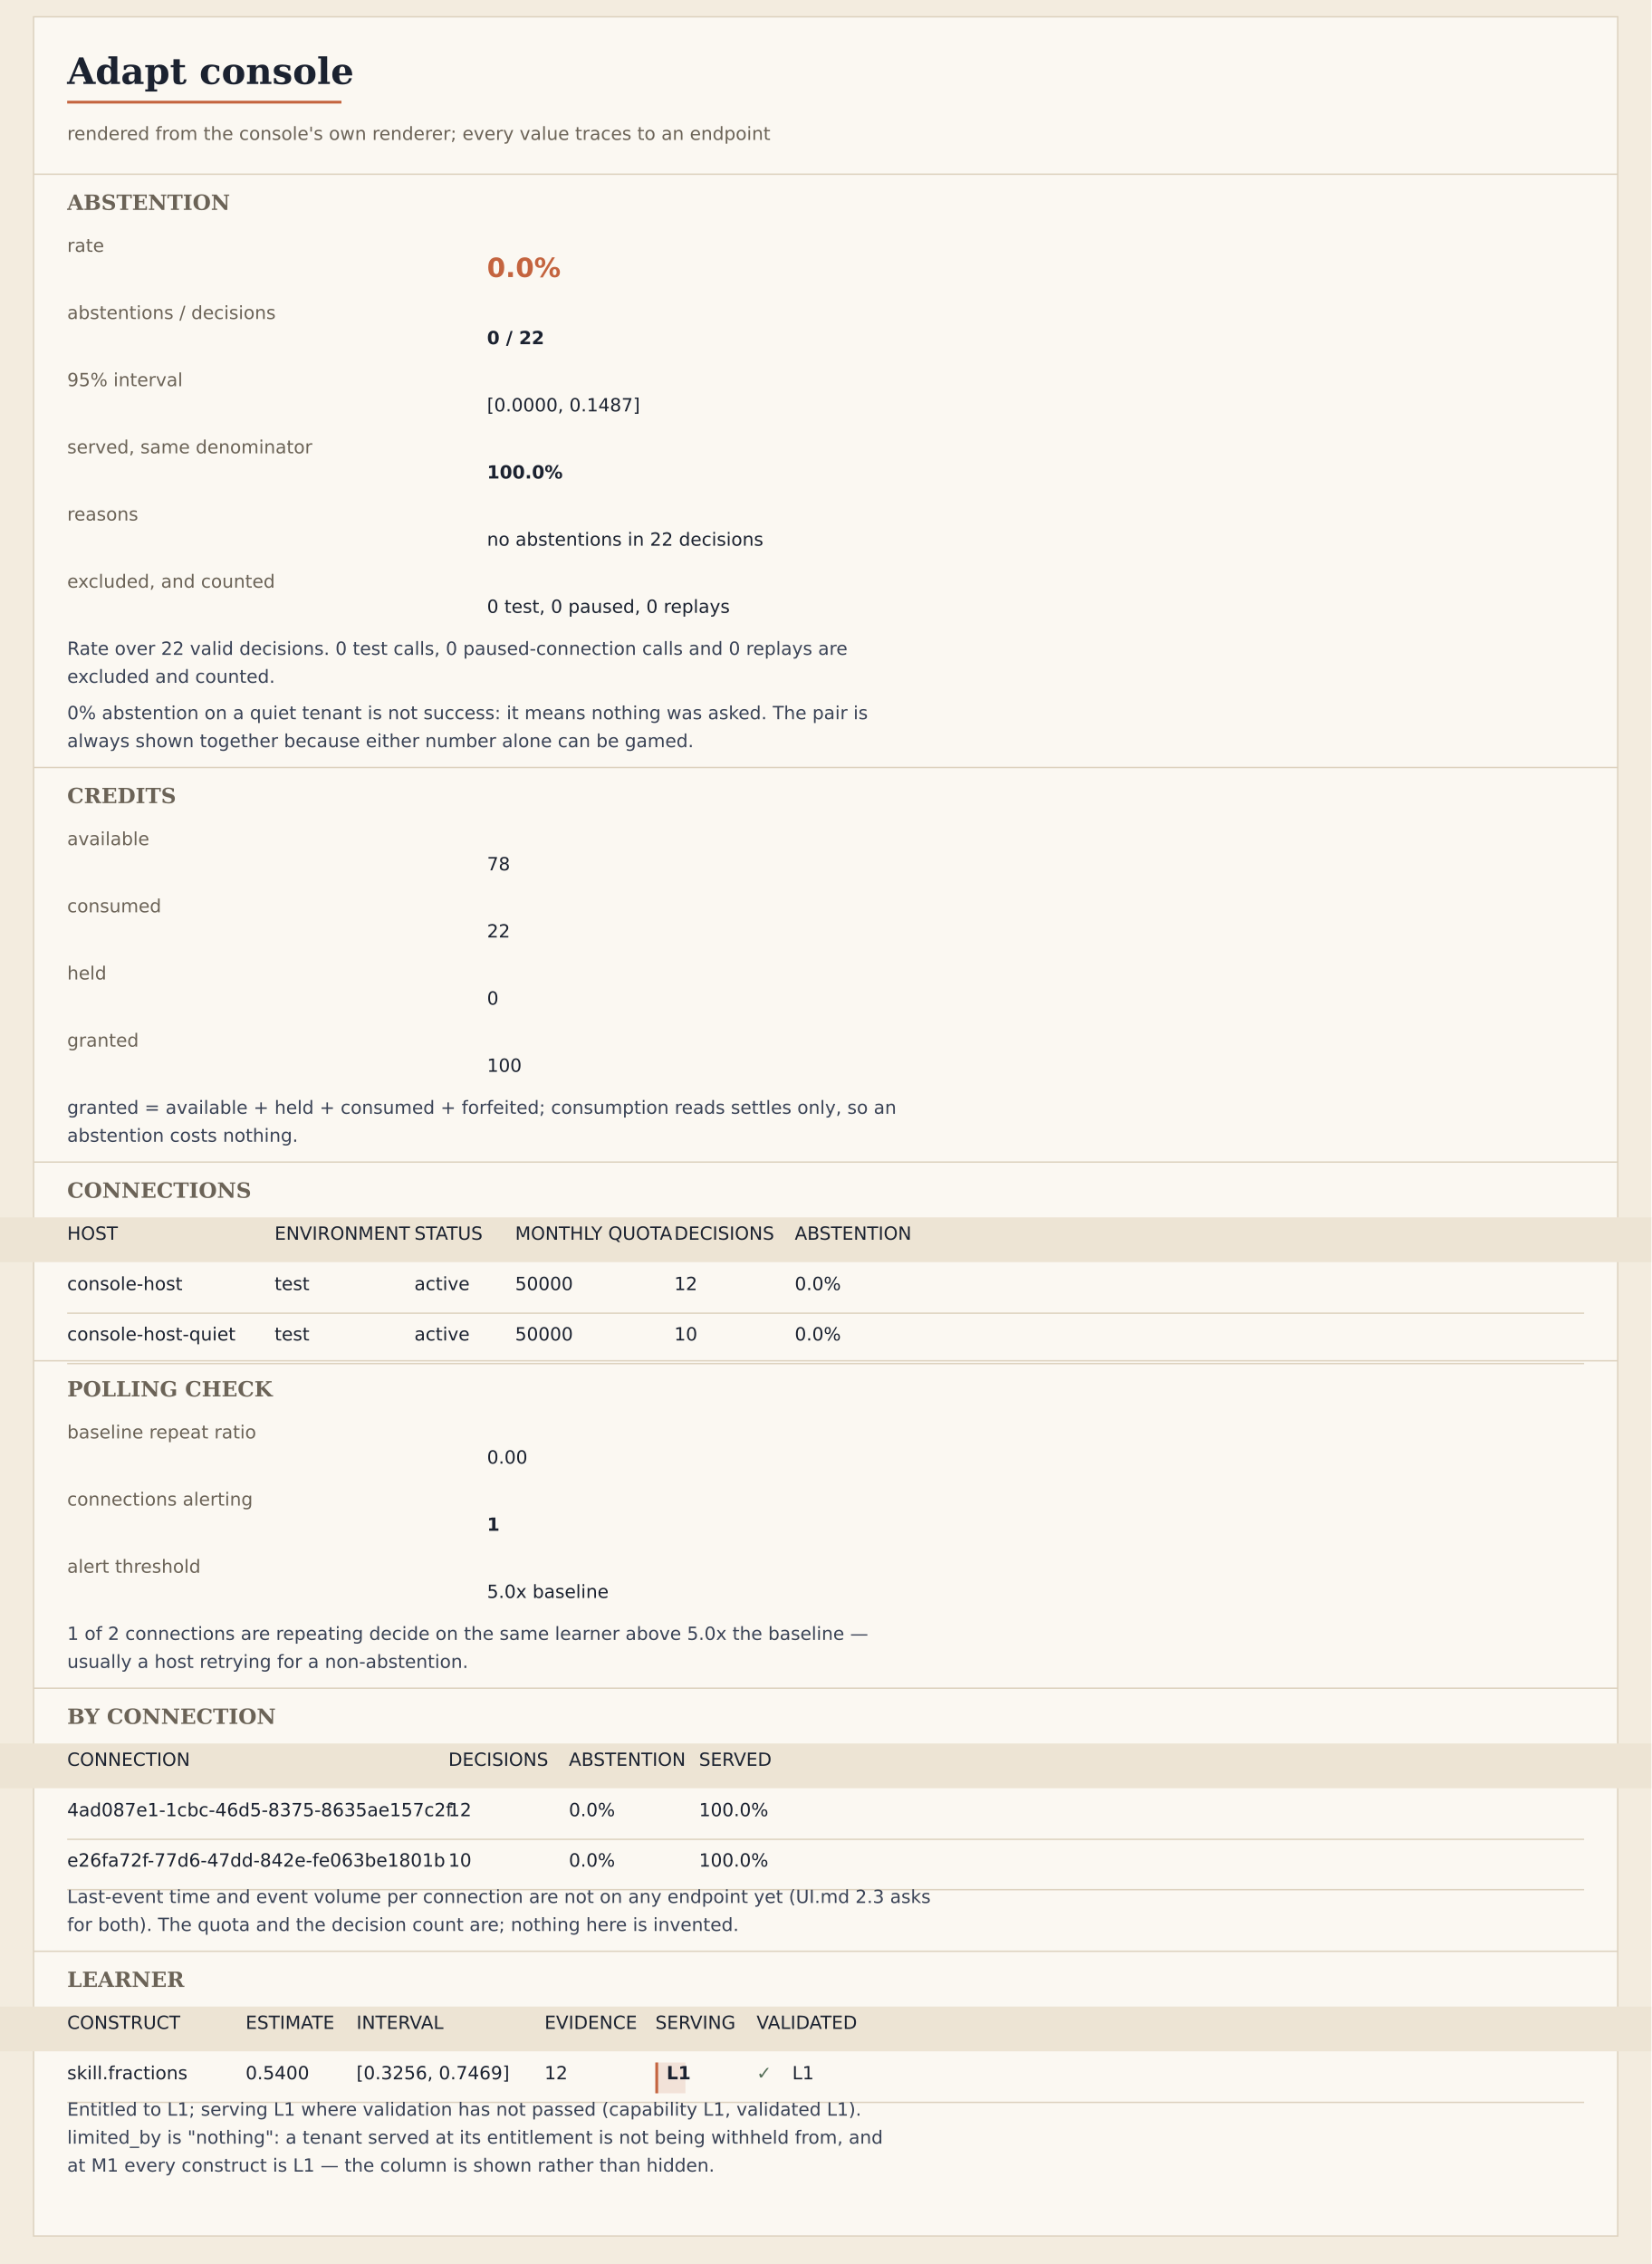
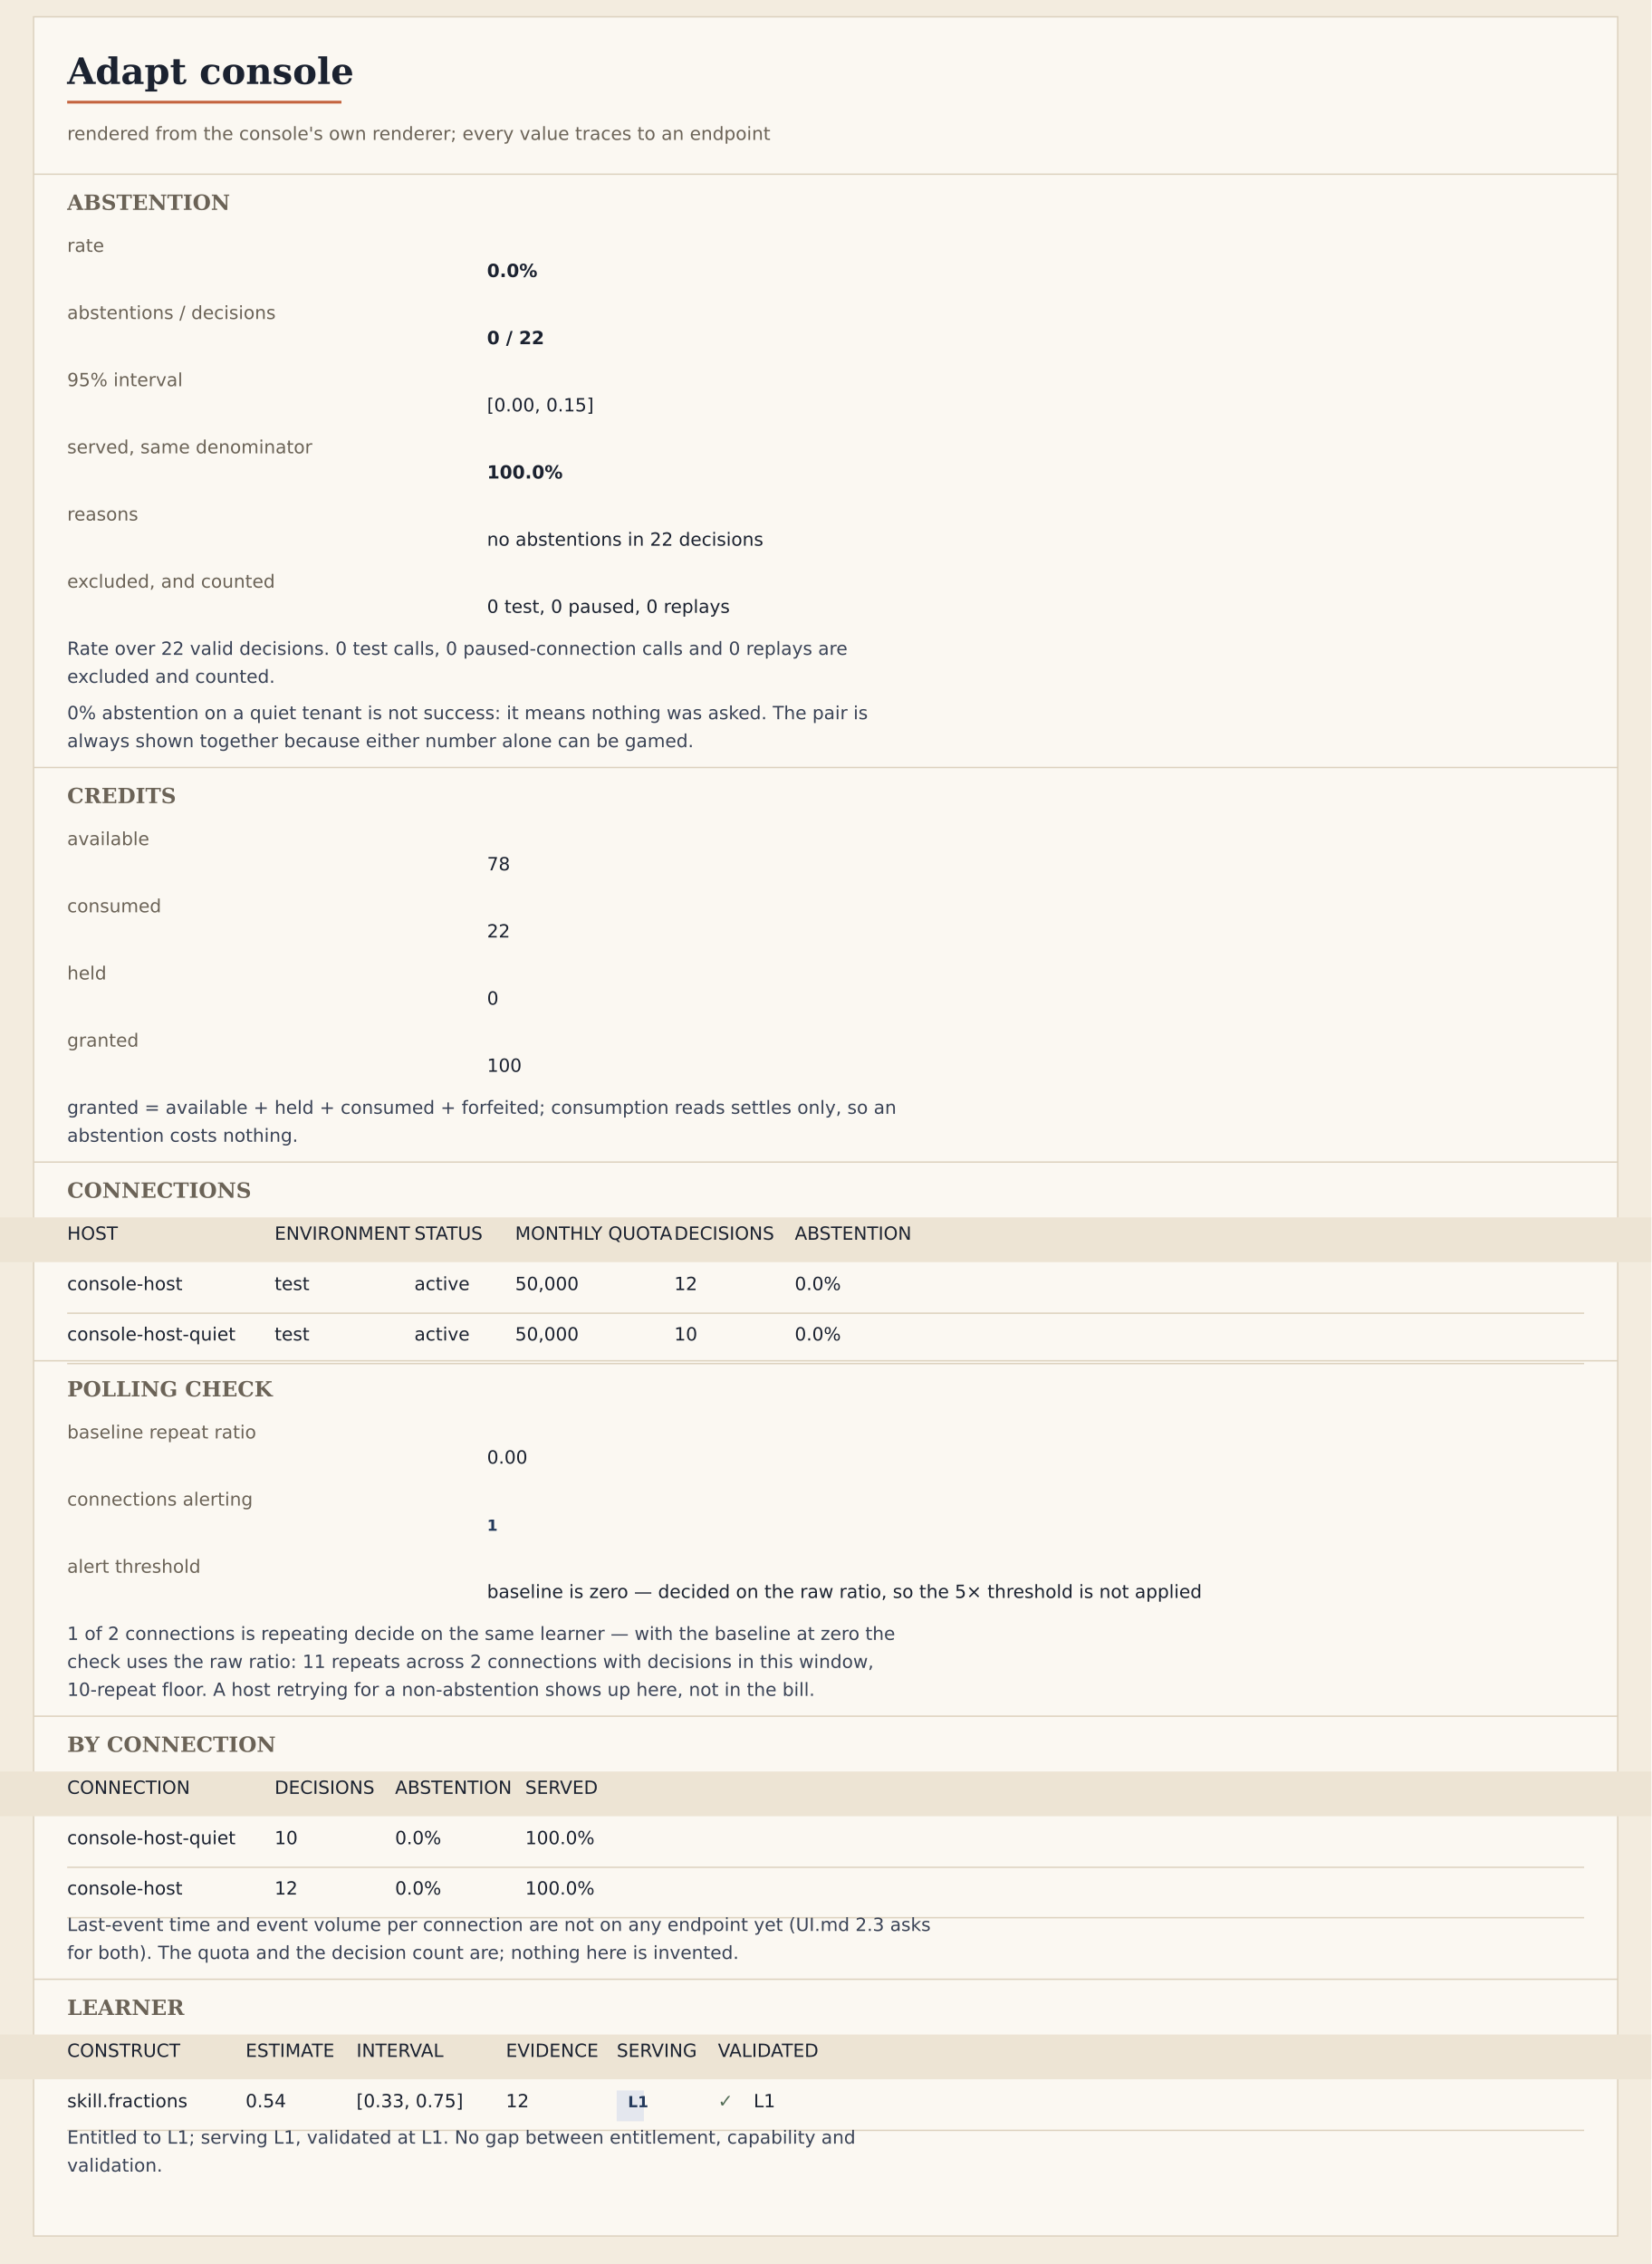
<svg xmlns="http://www.w3.org/2000/svg" width="1180" height="1618" viewBox="0 0 1180 1618">
  <rect width="1180" height="1618" fill="#F3ECDF" />
  <rect x="24" y="12" width="1132" height="1586" fill="#FBF8F2" stroke="#DDD2BF" />
  <text x="48" y="60" font-family="DejaVu Serif, Georgia, serif" font-size="26" font-weight="700" fill="#1B2230">Adapt console</text>
  <rect x="48" y="72" width="196" height="2" fill="#C4643F" />
  <text x="48" y="100" font-family="DejaVu Sans, Helvetica, Arial, sans-serif" font-size="13" font-weight="400" fill="#6B6357">rendered from the console's own renderer; every value traces to an endpoint</text>
  <rect x="24" y="124" width="1132" height="1" fill="#DDD2BF" />
  <text x="48" y="150" font-family="DejaVu Serif, Georgia, serif" font-size="15" font-weight="600" fill="#6B6357">ABSTENTION</text>
  <text x="48" y="180" font-family="DejaVu Sans, Helvetica, Arial, sans-serif" font-size="13" font-weight="400" fill="#6B6357">rate</text>
-   <text x="348" y="198" font-family="DejaVu Sans, Helvetica, Arial, sans-serif" font-size="19" font-weight="700" fill="#C4643F">0.0%</text>
+   <text x="348" y="198" font-family="DejaVu Sans, Helvetica, Arial, sans-serif" font-size="13" font-weight="600" fill="#1B2230">0.0%</text>
  <text x="48" y="228" font-family="DejaVu Sans, Helvetica, Arial, sans-serif" font-size="13" font-weight="400" fill="#6B6357">abstentions / decisions</text>
  <text x="348" y="246" font-family="DejaVu Sans, Helvetica, Arial, sans-serif" font-size="13" font-weight="600" fill="#1B2230">0 / 22</text>
  <text x="48" y="276" font-family="DejaVu Sans, Helvetica, Arial, sans-serif" font-size="13" font-weight="400" fill="#6B6357">95% interval</text>
-   <text x="348" y="294" font-family="DejaVu Sans, Helvetica, Arial, sans-serif" font-size="13" font-weight="400" fill="#1B2230">[0.0000, 0.1487]</text>
+   <text x="348" y="294" font-family="DejaVu Sans, Helvetica, Arial, sans-serif" font-size="13" font-weight="400" fill="#1B2230">[0.00, 0.15]</text>
  <text x="48" y="324" font-family="DejaVu Sans, Helvetica, Arial, sans-serif" font-size="13" font-weight="400" fill="#6B6357">served, same denominator</text>
  <text x="348" y="342" font-family="DejaVu Sans, Helvetica, Arial, sans-serif" font-size="13" font-weight="600" fill="#1B2230">100.0%</text>
  <text x="48" y="372" font-family="DejaVu Sans, Helvetica, Arial, sans-serif" font-size="13" font-weight="400" fill="#6B6357">reasons</text>
  <text x="348" y="390" font-family="DejaVu Sans, Helvetica, Arial, sans-serif" font-size="13" font-weight="400" fill="#1B2230">no abstentions in 22 decisions</text>
  <text x="48" y="420" font-family="DejaVu Sans, Helvetica, Arial, sans-serif" font-size="13" font-weight="400" fill="#6B6357">excluded, and counted</text>
  <text x="348" y="438" font-family="DejaVu Sans, Helvetica, Arial, sans-serif" font-size="13" font-weight="400" fill="#1B2230">0 test, 0 paused, 0 replays</text>
  <text x="48" y="468" font-family="DejaVu Sans, Helvetica, Arial, sans-serif" font-size="13" font-weight="400" fill="#3A4356">Rate over 22 valid decisions. 0 test calls, 0 paused-connection calls and 0 replays are</text>
  <text x="48" y="488" font-family="DejaVu Sans, Helvetica, Arial, sans-serif" font-size="13" font-weight="400" fill="#3A4356">excluded and counted.</text>
  <text x="48" y="514" font-family="DejaVu Sans, Helvetica, Arial, sans-serif" font-size="13" font-weight="400" fill="#3A4356">0% abstention on a quiet tenant is not success: it means nothing was asked. The pair is</text>
  <text x="48" y="534" font-family="DejaVu Sans, Helvetica, Arial, sans-serif" font-size="13" font-weight="400" fill="#3A4356">always shown together because either number alone can be gamed.</text>
  <rect x="24" y="548" width="1132" height="1" fill="#DDD2BF" />
  <text x="48" y="574" font-family="DejaVu Serif, Georgia, serif" font-size="15" font-weight="600" fill="#6B6357">CREDITS</text>
  <text x="48" y="604" font-family="DejaVu Sans, Helvetica, Arial, sans-serif" font-size="13" font-weight="400" fill="#6B6357">available</text>
  <text x="348" y="622" font-family="DejaVu Sans, Helvetica, Arial, sans-serif" font-size="13" font-weight="400" fill="#1B2230">78</text>
  <text x="48" y="652" font-family="DejaVu Sans, Helvetica, Arial, sans-serif" font-size="13" font-weight="400" fill="#6B6357">consumed</text>
  <text x="348" y="670" font-family="DejaVu Sans, Helvetica, Arial, sans-serif" font-size="13" font-weight="400" fill="#1B2230">22</text>
  <text x="48" y="700" font-family="DejaVu Sans, Helvetica, Arial, sans-serif" font-size="13" font-weight="400" fill="#6B6357">held</text>
  <text x="348" y="718" font-family="DejaVu Sans, Helvetica, Arial, sans-serif" font-size="13" font-weight="400" fill="#1B2230">0</text>
  <text x="48" y="748" font-family="DejaVu Sans, Helvetica, Arial, sans-serif" font-size="13" font-weight="400" fill="#6B6357">granted</text>
  <text x="348" y="766" font-family="DejaVu Sans, Helvetica, Arial, sans-serif" font-size="13" font-weight="400" fill="#1B2230">100</text>
  <text x="48" y="796" font-family="DejaVu Sans, Helvetica, Arial, sans-serif" font-size="13" font-weight="400" fill="#3A4356">granted = available + held + consumed + forfeited; consumption reads settles only, so an</text>
  <text x="48" y="816" font-family="DejaVu Sans, Helvetica, Arial, sans-serif" font-size="13" font-weight="400" fill="#3A4356">abstention costs nothing.</text>
  <rect x="24" y="830" width="1132" height="1" fill="#DDD2BF" />
  <text x="48" y="856" font-family="DejaVu Serif, Georgia, serif" font-size="15" font-weight="600" fill="#6B6357">CONNECTIONS</text>
  <rect x="0" y="870" width="1180" height="32" fill="#EDE4D4" />
  <text x="48" y="886" font-family="DejaVu Sans, Helvetica, Arial, sans-serif" font-size="13" font-weight="400" fill="#1B2230">HOST</text>
  <text x="196.2" y="886" font-family="DejaVu Sans, Helvetica, Arial, sans-serif" font-size="13" font-weight="400" fill="#1B2230">ENVIRONMENT</text>
  <text x="296.1" y="886" font-family="DejaVu Sans, Helvetica, Arial, sans-serif" font-size="13" font-weight="400" fill="#1B2230">STATUS</text>
  <text x="368.1" y="886" font-family="DejaVu Sans, Helvetica, Arial, sans-serif" font-size="13" font-weight="400" fill="#1B2230">MONTHLY QUOTA</text>
  <text x="481.8" y="886" font-family="DejaVu Sans, Helvetica, Arial, sans-serif" font-size="13" font-weight="400" fill="#1B2230">DECISIONS</text>
  <text x="567.9" y="886" font-family="DejaVu Sans, Helvetica, Arial, sans-serif" font-size="13" font-weight="400" fill="#1B2230">ABSTENTION</text>
  <text x="48" y="922" font-family="DejaVu Sans, Helvetica, Arial, sans-serif" font-size="13" font-weight="400" fill="#1B2230">console-host</text>
  <text x="196.2" y="922" font-family="DejaVu Sans, Helvetica, Arial, sans-serif" font-size="13" font-weight="400" fill="#1B2230">test</text>
  <text x="296.1" y="922" font-family="DejaVu Sans, Helvetica, Arial, sans-serif" font-size="13" font-weight="400" fill="#1B2230">active</text>
-   <text x="368.1" y="922" font-family="DejaVu Sans, Helvetica, Arial, sans-serif" font-size="13" font-weight="400" fill="#1B2230">50000</text>
+   <text x="368.1" y="922" font-family="DejaVu Sans, Helvetica, Arial, sans-serif" font-size="13" font-weight="400" fill="#1B2230">50,000</text>
  <text x="481.8" y="922" font-family="DejaVu Sans, Helvetica, Arial, sans-serif" font-size="13" font-weight="400" fill="#1B2230">12</text>
  <text x="567.9" y="922" font-family="DejaVu Sans, Helvetica, Arial, sans-serif" font-size="13" font-weight="400" fill="#1B2230">0.0%</text>
  <rect x="48" y="938" width="1084" height="1" fill="#DDD2BF" />
  <text x="48" y="958" font-family="DejaVu Sans, Helvetica, Arial, sans-serif" font-size="13" font-weight="400" fill="#1B2230">console-host-quiet</text>
  <text x="196.2" y="958" font-family="DejaVu Sans, Helvetica, Arial, sans-serif" font-size="13" font-weight="400" fill="#1B2230">test</text>
  <text x="296.1" y="958" font-family="DejaVu Sans, Helvetica, Arial, sans-serif" font-size="13" font-weight="400" fill="#1B2230">active</text>
-   <text x="368.1" y="958" font-family="DejaVu Sans, Helvetica, Arial, sans-serif" font-size="13" font-weight="400" fill="#1B2230">50000</text>
+   <text x="368.1" y="958" font-family="DejaVu Sans, Helvetica, Arial, sans-serif" font-size="13" font-weight="400" fill="#1B2230">50,000</text>
  <text x="481.8" y="958" font-family="DejaVu Sans, Helvetica, Arial, sans-serif" font-size="13" font-weight="400" fill="#1B2230">10</text>
  <text x="567.9" y="958" font-family="DejaVu Sans, Helvetica, Arial, sans-serif" font-size="13" font-weight="400" fill="#1B2230">0.0%</text>
  <rect x="48" y="974" width="1084" height="1" fill="#DDD2BF" />
  <rect x="24" y="972" width="1132" height="1" fill="#DDD2BF" />
  <text x="48" y="998" font-family="DejaVu Serif, Georgia, serif" font-size="15" font-weight="600" fill="#6B6357">POLLING CHECK</text>
  <text x="48" y="1028" font-family="DejaVu Sans, Helvetica, Arial, sans-serif" font-size="13" font-weight="400" fill="#6B6357">baseline repeat ratio</text>
  <text x="348" y="1046" font-family="DejaVu Sans, Helvetica, Arial, sans-serif" font-size="13" font-weight="400" fill="#1B2230">0.00</text>
  <text x="48" y="1076" font-family="DejaVu Sans, Helvetica, Arial, sans-serif" font-size="13" font-weight="400" fill="#6B6357">connections alerting</text>
-   <text x="348" y="1094" font-family="DejaVu Sans, Helvetica, Arial, sans-serif" font-size="13" font-weight="600" fill="#1B2230">1</text>
+   <text x="348" y="1094" font-family="DejaVu Sans, Helvetica, Arial, sans-serif" font-size="11" font-weight="600" fill="#23395B">1</text>
  <text x="48" y="1124" font-family="DejaVu Sans, Helvetica, Arial, sans-serif" font-size="13" font-weight="400" fill="#6B6357">alert threshold</text>
-   <text x="348" y="1142" font-family="DejaVu Sans, Helvetica, Arial, sans-serif" font-size="13" font-weight="400" fill="#1B2230">5.0x baseline</text>
-   <text x="48" y="1172" font-family="DejaVu Sans, Helvetica, Arial, sans-serif" font-size="13" font-weight="400" fill="#3A4356">1 of 2 connections are repeating decide on the same learner above 5.0x the baseline —</text>
-   <text x="48" y="1192" font-family="DejaVu Sans, Helvetica, Arial, sans-serif" font-size="13" font-weight="400" fill="#3A4356">usually a host retrying for a non-abstention.</text>
-   <rect x="24" y="1206" width="1132" height="1" fill="#DDD2BF" />
-   <text x="48" y="1232" font-family="DejaVu Serif, Georgia, serif" font-size="15" font-weight="600" fill="#6B6357">BY CONNECTION</text>
-   <rect x="0" y="1246" width="1180" height="32" fill="#EDE4D4" />
-   <text x="48" y="1262" font-family="DejaVu Sans, Helvetica, Arial, sans-serif" font-size="13" font-weight="400" fill="#1B2230">CONNECTION</text>
-   <text x="320.4" y="1262" font-family="DejaVu Sans, Helvetica, Arial, sans-serif" font-size="13" font-weight="400" fill="#1B2230">DECISIONS</text>
-   <text x="406.5" y="1262" font-family="DejaVu Sans, Helvetica, Arial, sans-serif" font-size="13" font-weight="400" fill="#1B2230">ABSTENTION</text>
-   <text x="499.5" y="1262" font-family="DejaVu Sans, Helvetica, Arial, sans-serif" font-size="13" font-weight="400" fill="#1B2230">SERVED</text>
-   <text x="48" y="1298" font-family="DejaVu Sans, Helvetica, Arial, sans-serif" font-size="13" font-weight="400" fill="#1B2230">4ad087e1-1cbc-46d5-8375-8635ae157c2f</text>
-   <text x="320.4" y="1298" font-family="DejaVu Sans, Helvetica, Arial, sans-serif" font-size="13" font-weight="400" fill="#1B2230">12</text>
-   <text x="406.5" y="1298" font-family="DejaVu Sans, Helvetica, Arial, sans-serif" font-size="13" font-weight="400" fill="#1B2230">0.0%</text>
-   <text x="499.5" y="1298" font-family="DejaVu Sans, Helvetica, Arial, sans-serif" font-size="13" font-weight="400" fill="#1B2230">100.0%</text>
-   <rect x="48" y="1314" width="1084" height="1" fill="#DDD2BF" />
-   <text x="48" y="1334" font-family="DejaVu Sans, Helvetica, Arial, sans-serif" font-size="13" font-weight="400" fill="#1B2230">e26fa72f-77d6-47dd-842e-fe063be1801b</text>
-   <text x="320.4" y="1334" font-family="DejaVu Sans, Helvetica, Arial, sans-serif" font-size="13" font-weight="400" fill="#1B2230">10</text>
-   <text x="406.5" y="1334" font-family="DejaVu Sans, Helvetica, Arial, sans-serif" font-size="13" font-weight="400" fill="#1B2230">0.0%</text>
-   <text x="499.5" y="1334" font-family="DejaVu Sans, Helvetica, Arial, sans-serif" font-size="13" font-weight="400" fill="#1B2230">100.0%</text>
-   <rect x="48" y="1350" width="1084" height="1" fill="#DDD2BF" />
-   <text x="48" y="1360" font-family="DejaVu Sans, Helvetica, Arial, sans-serif" font-size="13" font-weight="400" fill="#3A4356">Last-event time and event volume per connection are not on any endpoint yet (UI.md 2.3 asks</text>
-   <text x="48" y="1380" font-family="DejaVu Sans, Helvetica, Arial, sans-serif" font-size="13" font-weight="400" fill="#3A4356">for both). The quota and the decision count are; nothing here is invented.</text>
-   <rect x="24" y="1394" width="1132" height="1" fill="#DDD2BF" />
-   <text x="48" y="1420" font-family="DejaVu Serif, Georgia, serif" font-size="15" font-weight="600" fill="#6B6357">LEARNER</text>
-   <rect x="0" y="1434" width="1180" height="32" fill="#EDE4D4" />
-   <text x="48" y="1450" font-family="DejaVu Sans, Helvetica, Arial, sans-serif" font-size="13" font-weight="400" fill="#1B2230">CONSTRUCT</text>
-   <text x="175.5" y="1450" font-family="DejaVu Sans, Helvetica, Arial, sans-serif" font-size="13" font-weight="400" fill="#1B2230">ESTIMATE</text>
-   <text x="254.7" y="1450" font-family="DejaVu Sans, Helvetica, Arial, sans-serif" font-size="13" font-weight="400" fill="#1B2230">INTERVAL</text>
-   <text x="389.1" y="1450" font-family="DejaVu Sans, Helvetica, Arial, sans-serif" font-size="13" font-weight="400" fill="#1B2230">EVIDENCE</text>
-   <text x="468.3" y="1450" font-family="DejaVu Sans, Helvetica, Arial, sans-serif" font-size="13" font-weight="400" fill="#1B2230">SERVING</text>
-   <text x="540.6" y="1450" font-family="DejaVu Sans, Helvetica, Arial, sans-serif" font-size="13" font-weight="400" fill="#1B2230">VALIDATED</text>
-   <text x="48" y="1486" font-family="DejaVu Sans, Helvetica, Arial, sans-serif" font-size="13" font-weight="400" fill="#1B2230">skill.fractions</text>
-   <text x="175.5" y="1486" font-family="DejaVu Sans, Helvetica, Arial, sans-serif" font-size="13" font-weight="400" fill="#1B2230">0.5400</text>
-   <text x="254.7" y="1486" font-family="DejaVu Sans, Helvetica, Arial, sans-serif" font-size="13" font-weight="400" fill="#1B2230">[0.3256, 0.7469]</text>
-   <text x="389.1" y="1486" font-family="DejaVu Sans, Helvetica, Arial, sans-serif" font-size="13" font-weight="400" fill="#1B2230">12</text>
-   <rect x="468.3" y="1474" width="21.52" height="22" fill="#F2E2D8" />
-   <rect x="468.3" y="1474" width="2" height="22" fill="#C4643F" />
-   <text x="476.3" y="1486" font-family="DejaVu Sans, Helvetica, Arial, sans-serif" font-size="13" font-weight="600" fill="#1B2230">L1</text>
-   <text x="540.6" y="1486" font-family="DejaVu Sans, Helvetica, Arial, sans-serif" font-size="13" font-weight="400" fill="#546E58">✓ </text>
-   <text x="566.12" y="1486" font-family="DejaVu Sans, Helvetica, Arial, sans-serif" font-size="13" font-weight="400" fill="#1B2230">L1</text>
-   <rect x="48" y="1502" width="1084" height="1" fill="#DDD2BF" />
-   <text x="48" y="1512" font-family="DejaVu Sans, Helvetica, Arial, sans-serif" font-size="13" font-weight="400" fill="#3A4356">Entitled to L1; serving L1 where validation has not passed (capability L1, validated L1).</text>
-   <text x="48" y="1532" font-family="DejaVu Sans, Helvetica, Arial, sans-serif" font-size="13" font-weight="400" fill="#3A4356">limited_by is "nothing": a tenant served at its entitlement is not being withheld from, and</text>
-   <text x="48" y="1552" font-family="DejaVu Sans, Helvetica, Arial, sans-serif" font-size="13" font-weight="400" fill="#3A4356">at M1 every construct is L1 — the column is shown rather than hidden.</text>
+   <text x="348" y="1142" font-family="DejaVu Sans, Helvetica, Arial, sans-serif" font-size="13" font-weight="400" fill="#1B2230">baseline is zero — decided on the raw ratio, so the 5× threshold is not applied</text>
+   <text x="48" y="1172" font-family="DejaVu Sans, Helvetica, Arial, sans-serif" font-size="13" font-weight="400" fill="#3A4356">1 of 2 connections is repeating decide on the same learner — with the baseline at zero the</text>
+   <text x="48" y="1192" font-family="DejaVu Sans, Helvetica, Arial, sans-serif" font-size="13" font-weight="400" fill="#3A4356">check uses the raw ratio: 11 repeats across 2 connections with decisions in this window,</text>
+   <text x="48" y="1212" font-family="DejaVu Sans, Helvetica, Arial, sans-serif" font-size="13" font-weight="400" fill="#3A4356">10-repeat floor. A host retrying for a non-abstention shows up here, not in the bill.</text>
+   <rect x="24" y="1226" width="1132" height="1" fill="#DDD2BF" />
+   <text x="48" y="1252" font-family="DejaVu Serif, Georgia, serif" font-size="15" font-weight="600" fill="#6B6357">BY CONNECTION</text>
+   <rect x="0" y="1266" width="1180" height="32" fill="#EDE4D4" />
+   <text x="48" y="1282" font-family="DejaVu Sans, Helvetica, Arial, sans-serif" font-size="13" font-weight="400" fill="#1B2230">CONNECTION</text>
+   <text x="196.2" y="1282" font-family="DejaVu Sans, Helvetica, Arial, sans-serif" font-size="13" font-weight="400" fill="#1B2230">DECISIONS</text>
+   <text x="282.3" y="1282" font-family="DejaVu Sans, Helvetica, Arial, sans-serif" font-size="13" font-weight="400" fill="#1B2230">ABSTENTION</text>
+   <text x="375.3" y="1282" font-family="DejaVu Sans, Helvetica, Arial, sans-serif" font-size="13" font-weight="400" fill="#1B2230">SERVED</text>
+   <text x="48" y="1318" font-family="DejaVu Sans, Helvetica, Arial, sans-serif" font-size="13" font-weight="400" fill="#1B2230">console-host-quiet</text>
+   <text x="196.2" y="1318" font-family="DejaVu Sans, Helvetica, Arial, sans-serif" font-size="13" font-weight="400" fill="#1B2230">10</text>
+   <text x="282.3" y="1318" font-family="DejaVu Sans, Helvetica, Arial, sans-serif" font-size="13" font-weight="400" fill="#1B2230">0.0%</text>
+   <text x="375.3" y="1318" font-family="DejaVu Sans, Helvetica, Arial, sans-serif" font-size="13" font-weight="400" fill="#1B2230">100.0%</text>
+   <rect x="48" y="1334" width="1084" height="1" fill="#DDD2BF" />
+   <text x="48" y="1354" font-family="DejaVu Sans, Helvetica, Arial, sans-serif" font-size="13" font-weight="400" fill="#1B2230">console-host</text>
+   <text x="196.2" y="1354" font-family="DejaVu Sans, Helvetica, Arial, sans-serif" font-size="13" font-weight="400" fill="#1B2230">12</text>
+   <text x="282.3" y="1354" font-family="DejaVu Sans, Helvetica, Arial, sans-serif" font-size="13" font-weight="400" fill="#1B2230">0.0%</text>
+   <text x="375.3" y="1354" font-family="DejaVu Sans, Helvetica, Arial, sans-serif" font-size="13" font-weight="400" fill="#1B2230">100.0%</text>
+   <rect x="48" y="1370" width="1084" height="1" fill="#DDD2BF" />
+   <text x="48" y="1380" font-family="DejaVu Sans, Helvetica, Arial, sans-serif" font-size="13" font-weight="400" fill="#3A4356">Last-event time and event volume per connection are not on any endpoint yet (UI.md 2.3 asks</text>
+   <text x="48" y="1400" font-family="DejaVu Sans, Helvetica, Arial, sans-serif" font-size="13" font-weight="400" fill="#3A4356">for both). The quota and the decision count are; nothing here is invented.</text>
+   <rect x="24" y="1414" width="1132" height="1" fill="#DDD2BF" />
+   <text x="48" y="1440" font-family="DejaVu Serif, Georgia, serif" font-size="15" font-weight="600" fill="#6B6357">LEARNER</text>
+   <rect x="0" y="1454" width="1180" height="32" fill="#EDE4D4" />
+   <text x="48" y="1470" font-family="DejaVu Sans, Helvetica, Arial, sans-serif" font-size="13" font-weight="400" fill="#1B2230">CONSTRUCT</text>
+   <text x="175.5" y="1470" font-family="DejaVu Sans, Helvetica, Arial, sans-serif" font-size="13" font-weight="400" fill="#1B2230">ESTIMATE</text>
+   <text x="254.7" y="1470" font-family="DejaVu Sans, Helvetica, Arial, sans-serif" font-size="13" font-weight="400" fill="#1B2230">INTERVAL</text>
+   <text x="361.5" y="1470" font-family="DejaVu Sans, Helvetica, Arial, sans-serif" font-size="13" font-weight="400" fill="#1B2230">EVIDENCE</text>
+   <text x="440.7" y="1470" font-family="DejaVu Sans, Helvetica, Arial, sans-serif" font-size="13" font-weight="400" fill="#1B2230">SERVING</text>
+   <text x="513" y="1470" font-family="DejaVu Sans, Helvetica, Arial, sans-serif" font-size="13" font-weight="400" fill="#1B2230">VALIDATED</text>
+   <text x="48" y="1506" font-family="DejaVu Sans, Helvetica, Arial, sans-serif" font-size="13" font-weight="400" fill="#1B2230">skill.fractions</text>
+   <text x="175.5" y="1506" font-family="DejaVu Sans, Helvetica, Arial, sans-serif" font-size="13" font-weight="400" fill="#1B2230">0.54</text>
+   <text x="254.7" y="1506" font-family="DejaVu Sans, Helvetica, Arial, sans-serif" font-size="13" font-weight="400" fill="#1B2230">[0.33, 0.75]</text>
+   <text x="361.5" y="1506" font-family="DejaVu Sans, Helvetica, Arial, sans-serif" font-size="13" font-weight="400" fill="#1B2230">12</text>
+   <rect x="440.7" y="1494" width="19.44" height="22" fill="#E4E7EE" />
+   <text x="448.7" y="1506" font-family="DejaVu Sans, Helvetica, Arial, sans-serif" font-size="11" font-weight="600" fill="#23395B">L1</text>
+   <text x="513" y="1506" font-family="DejaVu Sans, Helvetica, Arial, sans-serif" font-size="13" font-weight="400" fill="#546E58">✓ </text>
+   <text x="538.52" y="1506" font-family="DejaVu Sans, Helvetica, Arial, sans-serif" font-size="13" font-weight="400" fill="#1B2230">L1</text>
+   <rect x="48" y="1522" width="1084" height="1" fill="#DDD2BF" />
+   <text x="48" y="1532" font-family="DejaVu Sans, Helvetica, Arial, sans-serif" font-size="13" font-weight="400" fill="#3A4356">Entitled to L1; serving L1, validated at L1. No gap between entitlement, capability and</text>
+   <text x="48" y="1552" font-family="DejaVu Sans, Helvetica, Arial, sans-serif" font-size="13" font-weight="400" fill="#3A4356">validation.</text>
</svg>
